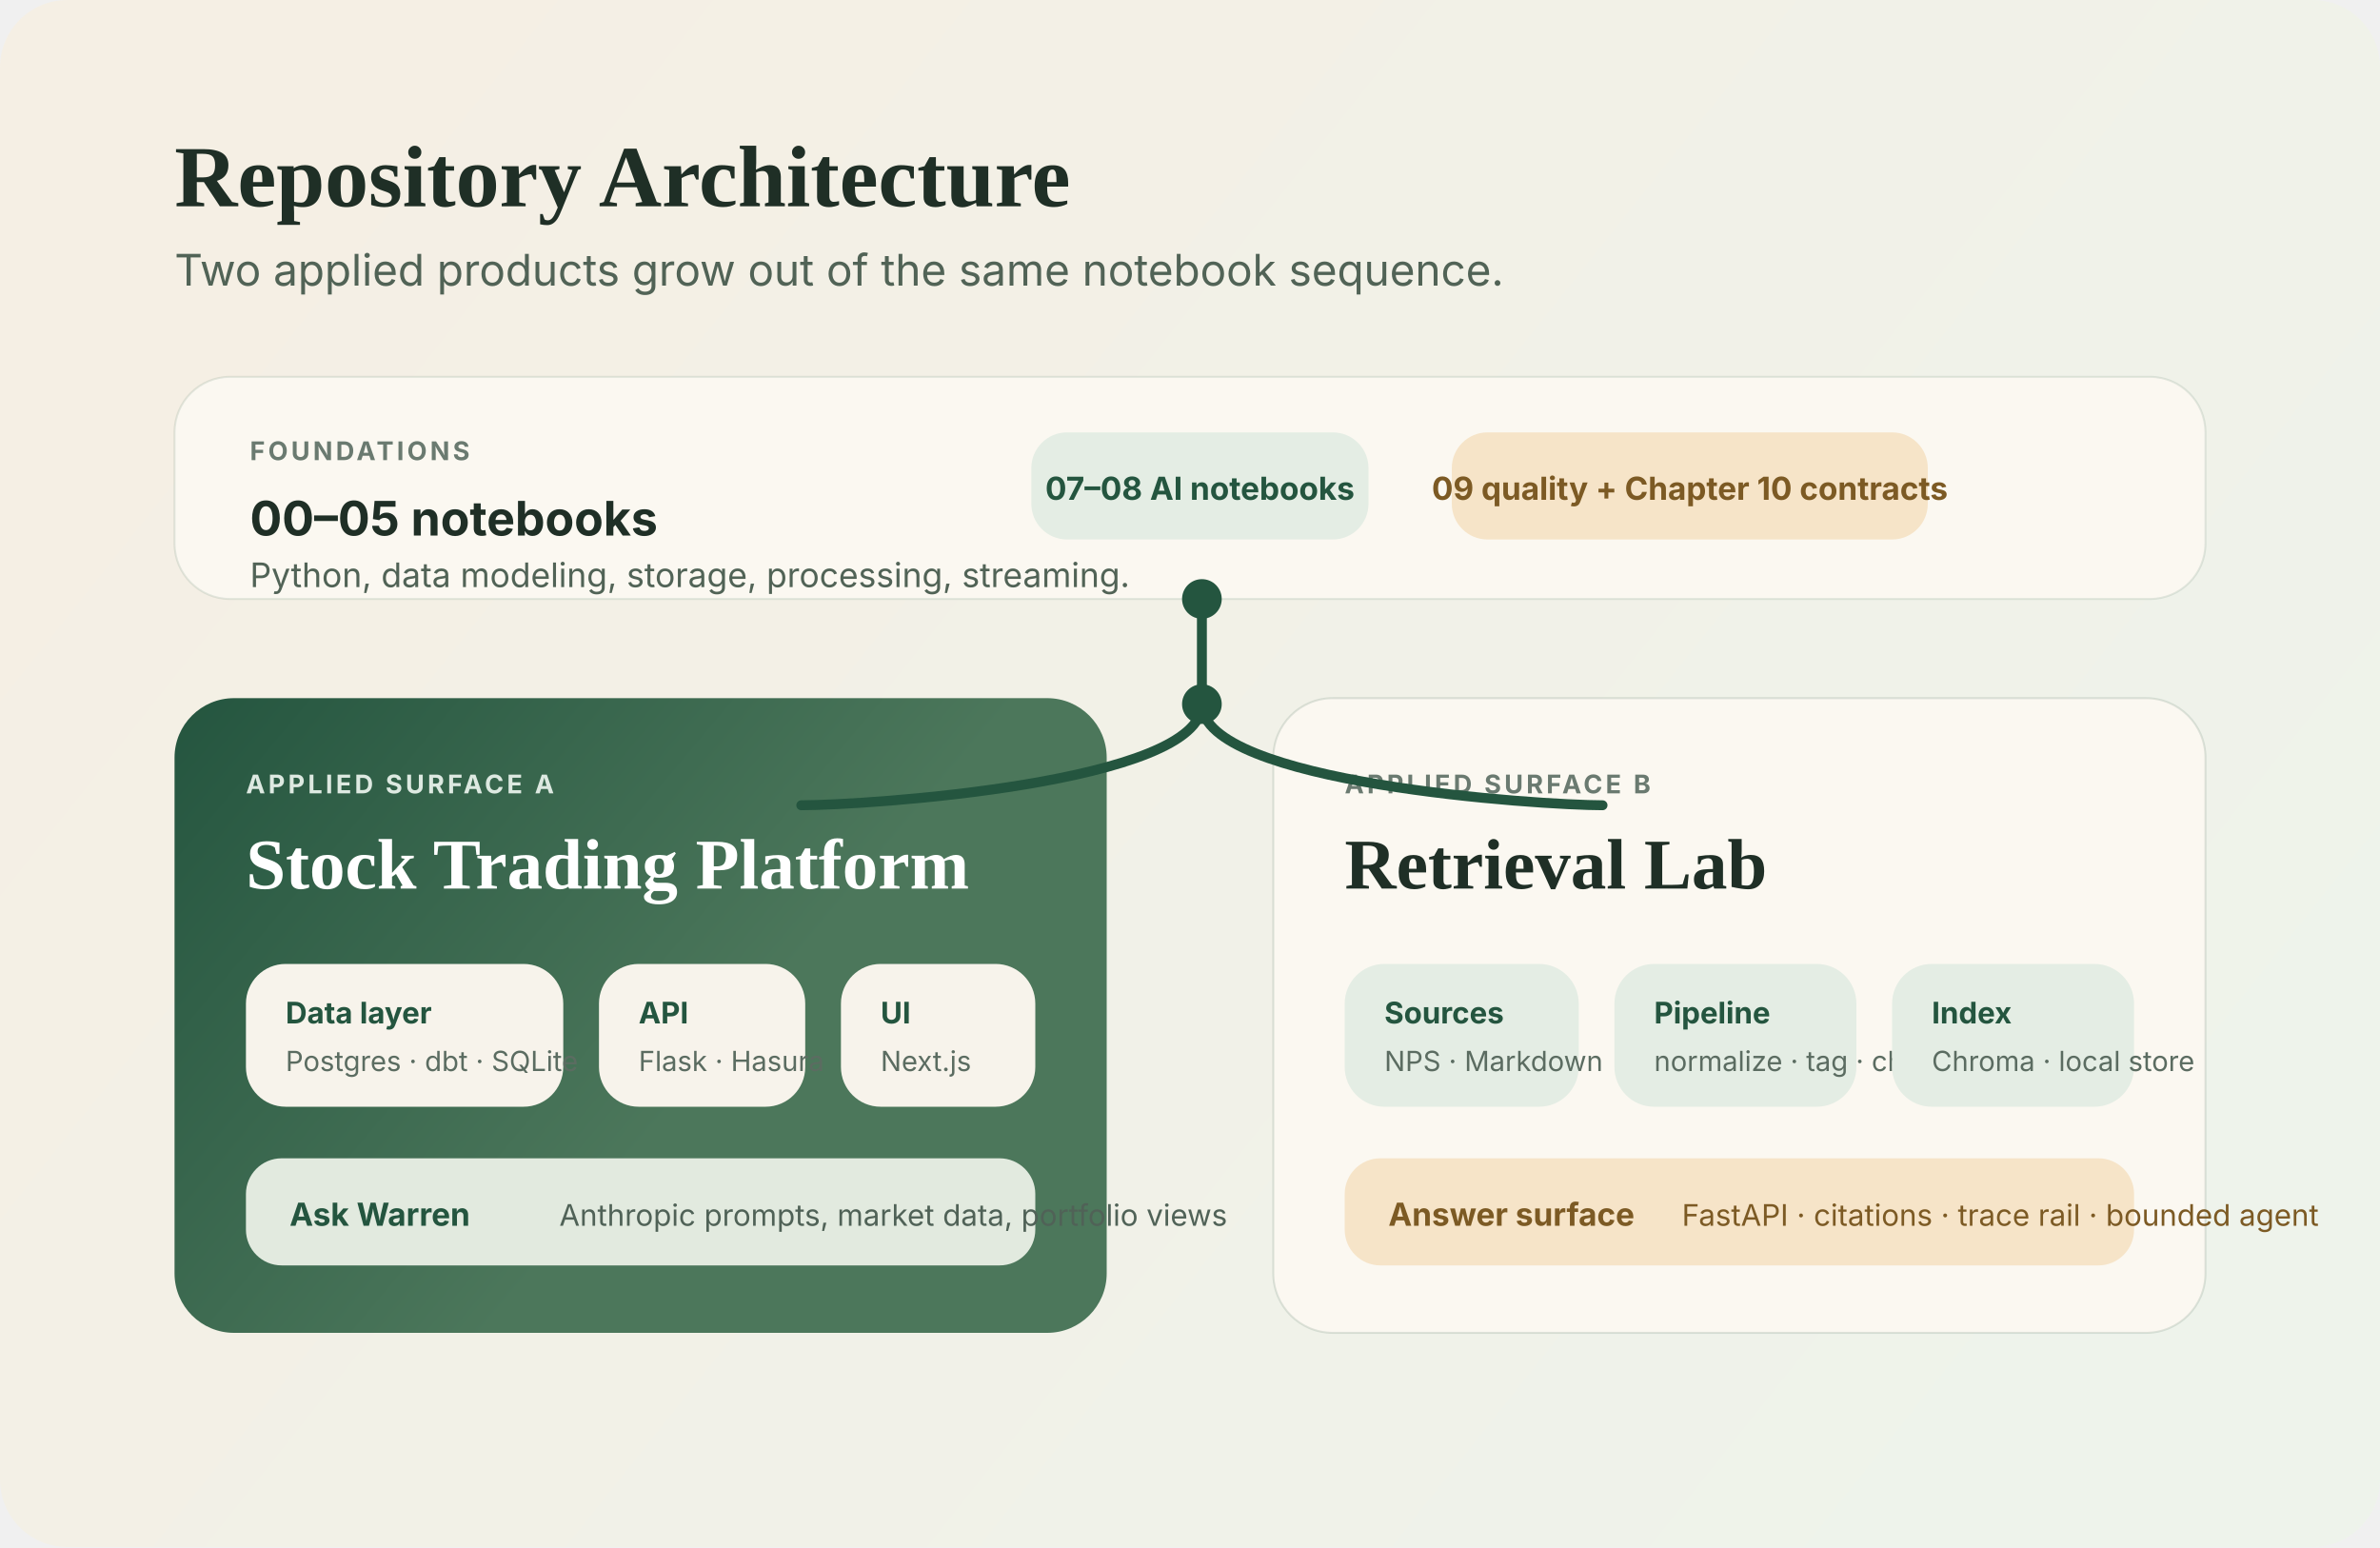
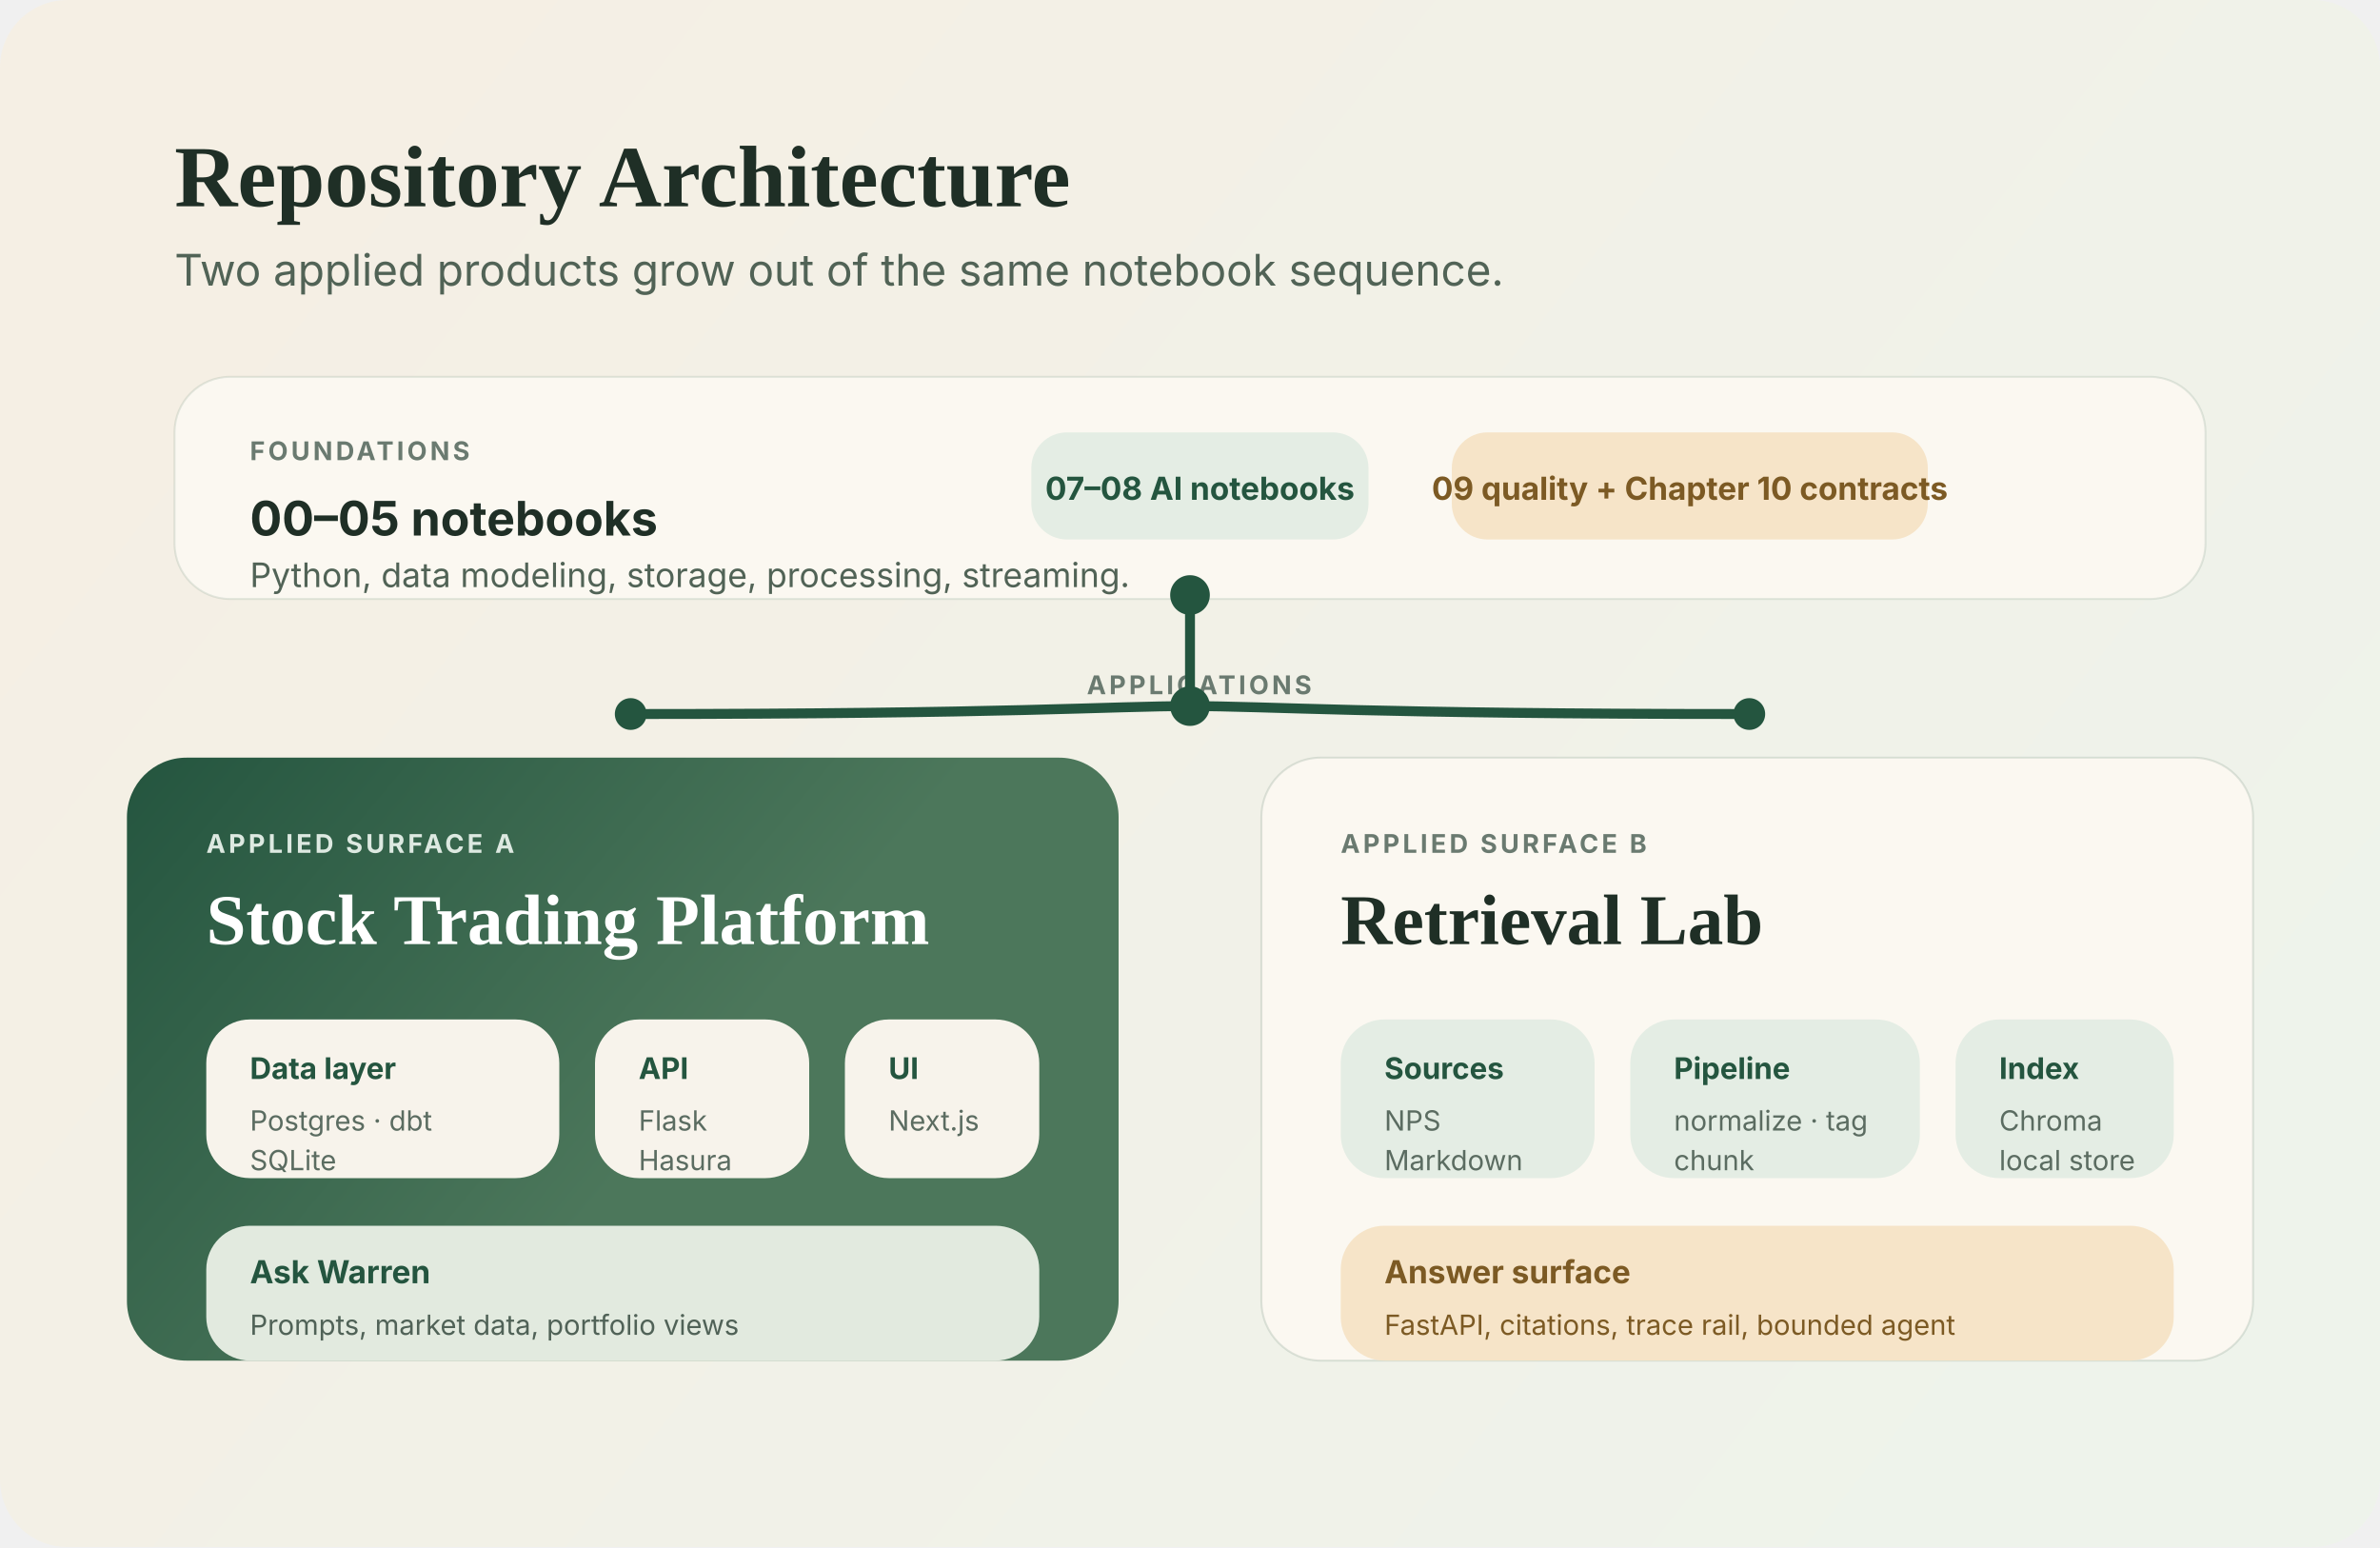
<svg xmlns="http://www.w3.org/2000/svg" width="1200" height="780" viewBox="0 0 1200 780" fill="none" role="img" aria-labelledby="title desc">
  <defs>
    <linearGradient id="bg" x1="152" y1="32" x2="1044" y2="742" gradientUnits="userSpaceOnUse">
      <stop stop-color="#F5EFE4" />
      <stop offset="1" stop-color="#EEF3EB" />
    </linearGradient>
    <linearGradient id="green" x1="0" y1="0" x2="250" y2="210" gradientUnits="userSpaceOnUse">
      <stop stop-color="#24553F" />
      <stop offset="1" stop-color="#4C775B" />
    </linearGradient>
  </defs>
  <rect width="1200" height="780" rx="34" fill="url(#bg)" />
  <text x="88" y="104" fill="#1F2F26" font-family="Georgia, 'Times New Roman', serif" font-size="44" font-weight="700">Repository Architecture</text>
  <text x="88" y="144" fill="#516356" font-family="Inter, Arial, sans-serif" font-size="22">Two applied products grow out of the same notebook sequence.</text>
  <rect x="88" y="190" width="1024" height="112" rx="28" fill="#FBF8F1" stroke="#24553F" stroke-opacity="0.12" />
  <text x="126" y="232" fill="#6A7A70" font-family="Inter, Arial, sans-serif" font-size="13" font-weight="700" letter-spacing="0.12em">FOUNDATIONS</text>
  <text x="126" y="270" fill="#1F2F26" font-family="Inter, Arial, sans-serif" font-size="24" font-weight="700">00–05 notebooks</text>
  <text x="126" y="296" fill="#516356" font-family="Inter, Arial, sans-serif" font-size="17">Python, data modeling, storage, processing, streaming.</text>
  <rect x="520" y="218" width="170" height="54" rx="18" fill="#E4EDE4" />
  <text x="605" y="252" fill="#24553F" font-family="Inter, Arial, sans-serif" font-size="16" font-weight="700" text-anchor="middle">07–08 AI notebooks</text>
  <rect x="732" y="218" width="240" height="54" rx="18" fill="#F6E4C8" />
  <text x="852" y="252" fill="#7C5A24" font-family="Inter, Arial, sans-serif" font-size="16" font-weight="700" text-anchor="middle">09 quality + Chapter 10 contracts</text>
-   <g transform="translate(88 352)">
-     <rect width="470" height="320" rx="30" fill="url(#green)" />
-     <text x="36" y="48" fill="#DDE9E1" font-family="Inter, Arial, sans-serif" font-size="13" font-weight="700" letter-spacing="0.12em">APPLIED SURFACE A</text>
-     <text x="36" y="96" fill="#FFFFFF" font-family="Georgia, 'Times New Roman', serif" font-size="36" font-weight="700">Stock Trading Platform</text>
-     <rect x="36" y="134" width="160" height="72" rx="20" fill="#F7F3EB" />
-     <text x="56" y="164" fill="#24553F" font-family="Inter, Arial, sans-serif" font-size="15" font-weight="700">Data layer</text>
-     <text x="56" y="188" fill="#5B6C61" font-family="Inter, Arial, sans-serif" font-size="14">Postgres · dbt · SQLite</text>
-     <rect x="214" y="134" width="104" height="72" rx="20" fill="#F7F3EB" />
-     <text x="234" y="164" fill="#24553F" font-family="Inter, Arial, sans-serif" font-size="15" font-weight="700">API</text>
-     <text x="234" y="188" fill="#5B6C61" font-family="Inter, Arial, sans-serif" font-size="14">Flask · Hasura</text>
-     <rect x="336" y="134" width="98" height="72" rx="20" fill="#F7F3EB" />
-     <text x="356" y="164" fill="#24553F" font-family="Inter, Arial, sans-serif" font-size="15" font-weight="700">UI</text>
-     <text x="356" y="188" fill="#5B6C61" font-family="Inter, Arial, sans-serif" font-size="14">Next.js</text>
-     <rect x="36" y="232" width="398" height="54" rx="18" fill="#E2EADF" />
-     <text x="58" y="266" fill="#24553F" font-family="Inter, Arial, sans-serif" font-size="16" font-weight="700">Ask Warren</text>
-     <text x="194" y="266" fill="#506257" font-family="Inter, Arial, sans-serif" font-size="15">Anthropic prompts, market data, portfolio views</text>
+   <text x="548" y="350" fill="#6A7A70" font-family="Inter, Arial, sans-serif" font-size="13" font-weight="700" letter-spacing="0.12em">APPLICATIONS</text>
+   <path d="M600 300V356" stroke="#24553F" stroke-width="5" stroke-linecap="round" />
+   <circle cx="600" cy="300" r="10" fill="#24553F" />
+   <circle cx="600" cy="356" r="10" fill="#24553F" />
+   <path d="M600 356C560 356 510 360 318 360" stroke="#24553F" stroke-width="5" stroke-linecap="round" />
+   <path d="M600 356C640 356 690 360 882 360" stroke="#24553F" stroke-width="5" stroke-linecap="round" />
+   <circle cx="318" cy="360" r="8" fill="#24553F" />
+   <circle cx="882" cy="360" r="8" fill="#24553F" />
+   <g transform="translate(64 382)">
+     <rect width="500" height="304" rx="30" fill="url(#green)" />
+     <text x="40" y="48" fill="#DDE9E1" font-family="Inter, Arial, sans-serif" font-size="13" font-weight="700" letter-spacing="0.12em">APPLIED SURFACE A</text>
+     <text x="40" y="94" fill="#FFFFFF" font-family="Georgia, 'Times New Roman', serif" font-size="36" font-weight="700">Stock Trading Platform</text>
+     <rect x="40" y="132" width="178" height="80" rx="22" fill="#F7F3EB" />
+     <text x="62" y="162" fill="#24553F" font-family="Inter, Arial, sans-serif" font-size="15" font-weight="700">Data layer</text>
+     <text x="62" y="188" fill="#5B6C61" font-family="Inter, Arial, sans-serif" font-size="14">Postgres · dbt</text>
+     <text x="62" y="208" fill="#5B6C61" font-family="Inter, Arial, sans-serif" font-size="14">SQLite</text>
+     <rect x="236" y="132" width="108" height="80" rx="22" fill="#F7F3EB" />
+     <text x="258" y="162" fill="#24553F" font-family="Inter, Arial, sans-serif" font-size="15" font-weight="700">API</text>
+     <text x="258" y="188" fill="#5B6C61" font-family="Inter, Arial, sans-serif" font-size="14">Flask</text>
+     <text x="258" y="208" fill="#5B6C61" font-family="Inter, Arial, sans-serif" font-size="14">Hasura</text>
+     <rect x="362" y="132" width="98" height="80" rx="22" fill="#F7F3EB" />
+     <text x="384" y="162" fill="#24553F" font-family="Inter, Arial, sans-serif" font-size="15" font-weight="700">UI</text>
+     <text x="384" y="188" fill="#5B6C61" font-family="Inter, Arial, sans-serif" font-size="14">Next.js</text>
+     <rect x="40" y="236" width="420" height="68" rx="22" fill="#E2EADF" />
+     <text x="62" y="265" fill="#24553F" font-family="Inter, Arial, sans-serif" font-size="16" font-weight="700">Ask Warren</text>
+     <text x="62" y="291" fill="#506257" font-family="Inter, Arial, sans-serif" font-size="14">Prompts, market data, portfolio views</text>
  </g>
-   <g transform="translate(642 352)">
-     <rect width="470" height="320" rx="30" fill="#FBF8F1" stroke="#24553F" stroke-opacity="0.14" />
-     <text x="36" y="48" fill="#6A7A70" font-family="Inter, Arial, sans-serif" font-size="13" font-weight="700" letter-spacing="0.12em">APPLIED SURFACE B</text>
-     <text x="36" y="96" fill="#1F2F26" font-family="Georgia, 'Times New Roman', serif" font-size="36" font-weight="700">Retrieval Lab</text>
-     <rect x="36" y="134" width="118" height="72" rx="20" fill="#E4EDE4" />
-     <text x="56" y="164" fill="#24553F" font-family="Inter, Arial, sans-serif" font-size="15" font-weight="700">Sources</text>
-     <text x="56" y="188" fill="#5B6C61" font-family="Inter, Arial, sans-serif" font-size="14">NPS · Markdown</text>
-     <rect x="172" y="134" width="122" height="72" rx="20" fill="#E4EDE4" />
-     <text x="192" y="164" fill="#24553F" font-family="Inter, Arial, sans-serif" font-size="15" font-weight="700">Pipeline</text>
-     <text x="192" y="188" fill="#5B6C61" font-family="Inter, Arial, sans-serif" font-size="14">normalize · tag · chunk</text>
-     <rect x="312" y="134" width="122" height="72" rx="20" fill="#E4EDE4" />
-     <text x="332" y="164" fill="#24553F" font-family="Inter, Arial, sans-serif" font-size="15" font-weight="700">Index</text>
-     <text x="332" y="188" fill="#5B6C61" font-family="Inter, Arial, sans-serif" font-size="14">Chroma · local store</text>
-     <rect x="36" y="232" width="398" height="54" rx="18" fill="#F6E4C8" />
-     <text x="58" y="266" fill="#7C5A24" font-family="Inter, Arial, sans-serif" font-size="16" font-weight="700">Answer surface</text>
-     <text x="206" y="266" fill="#7C5A24" font-family="Inter, Arial, sans-serif" font-size="15">FastAPI · citations · trace rail · bounded agent</text>
+   <g transform="translate(636 382)">
+     <rect width="500" height="304" rx="30" fill="#FBF8F1" stroke="#24553F" stroke-opacity="0.14" />
+     <text x="40" y="48" fill="#6A7A70" font-family="Inter, Arial, sans-serif" font-size="13" font-weight="700" letter-spacing="0.12em">APPLIED SURFACE B</text>
+     <text x="40" y="94" fill="#1F2F26" font-family="Georgia, 'Times New Roman', serif" font-size="36" font-weight="700">Retrieval Lab</text>
+     <rect x="40" y="132" width="128" height="80" rx="22" fill="#E4EDE4" />
+     <text x="62" y="162" fill="#24553F" font-family="Inter, Arial, sans-serif" font-size="15" font-weight="700">Sources</text>
+     <text x="62" y="188" fill="#5B6C61" font-family="Inter, Arial, sans-serif" font-size="14">NPS</text>
+     <text x="62" y="208" fill="#5B6C61" font-family="Inter, Arial, sans-serif" font-size="14">Markdown</text>
+     <rect x="186" y="132" width="146" height="80" rx="22" fill="#E4EDE4" />
+     <text x="208" y="162" fill="#24553F" font-family="Inter, Arial, sans-serif" font-size="15" font-weight="700">Pipeline</text>
+     <text x="208" y="188" fill="#5B6C61" font-family="Inter, Arial, sans-serif" font-size="14">normalize · tag</text>
+     <text x="208" y="208" fill="#5B6C61" font-family="Inter, Arial, sans-serif" font-size="14">chunk</text>
+     <rect x="350" y="132" width="110" height="80" rx="22" fill="#E4EDE4" />
+     <text x="372" y="162" fill="#24553F" font-family="Inter, Arial, sans-serif" font-size="15" font-weight="700">Index</text>
+     <text x="372" y="188" fill="#5B6C61" font-family="Inter, Arial, sans-serif" font-size="14">Chroma</text>
+     <text x="372" y="208" fill="#5B6C61" font-family="Inter, Arial, sans-serif" font-size="14">local store</text>
+     <rect x="40" y="236" width="420" height="68" rx="22" fill="#F6E4C8" />
+     <text x="62" y="265" fill="#7C5A24" font-family="Inter, Arial, sans-serif" font-size="16" font-weight="700">Answer surface</text>
+     <text x="62" y="291" fill="#7C5A24" font-family="Inter, Arial, sans-serif" font-size="14">FastAPI, citations, trace rail, bounded agent</text>
  </g>
-   <path d="M606 302V355" stroke="#24553F" stroke-width="5" stroke-linecap="round" />
-   <circle cx="606" cy="302" r="10" fill="#24553F" />
-   <circle cx="606" cy="355" r="10" fill="#24553F" />
-   <path d="M606 355C606 395 436 406 404 406" stroke="#24553F" stroke-width="5" stroke-linecap="round" />
-   <path d="M606 355C606 395 777 406 808 406" stroke="#24553F" stroke-width="5" stroke-linecap="round" />
</svg>
